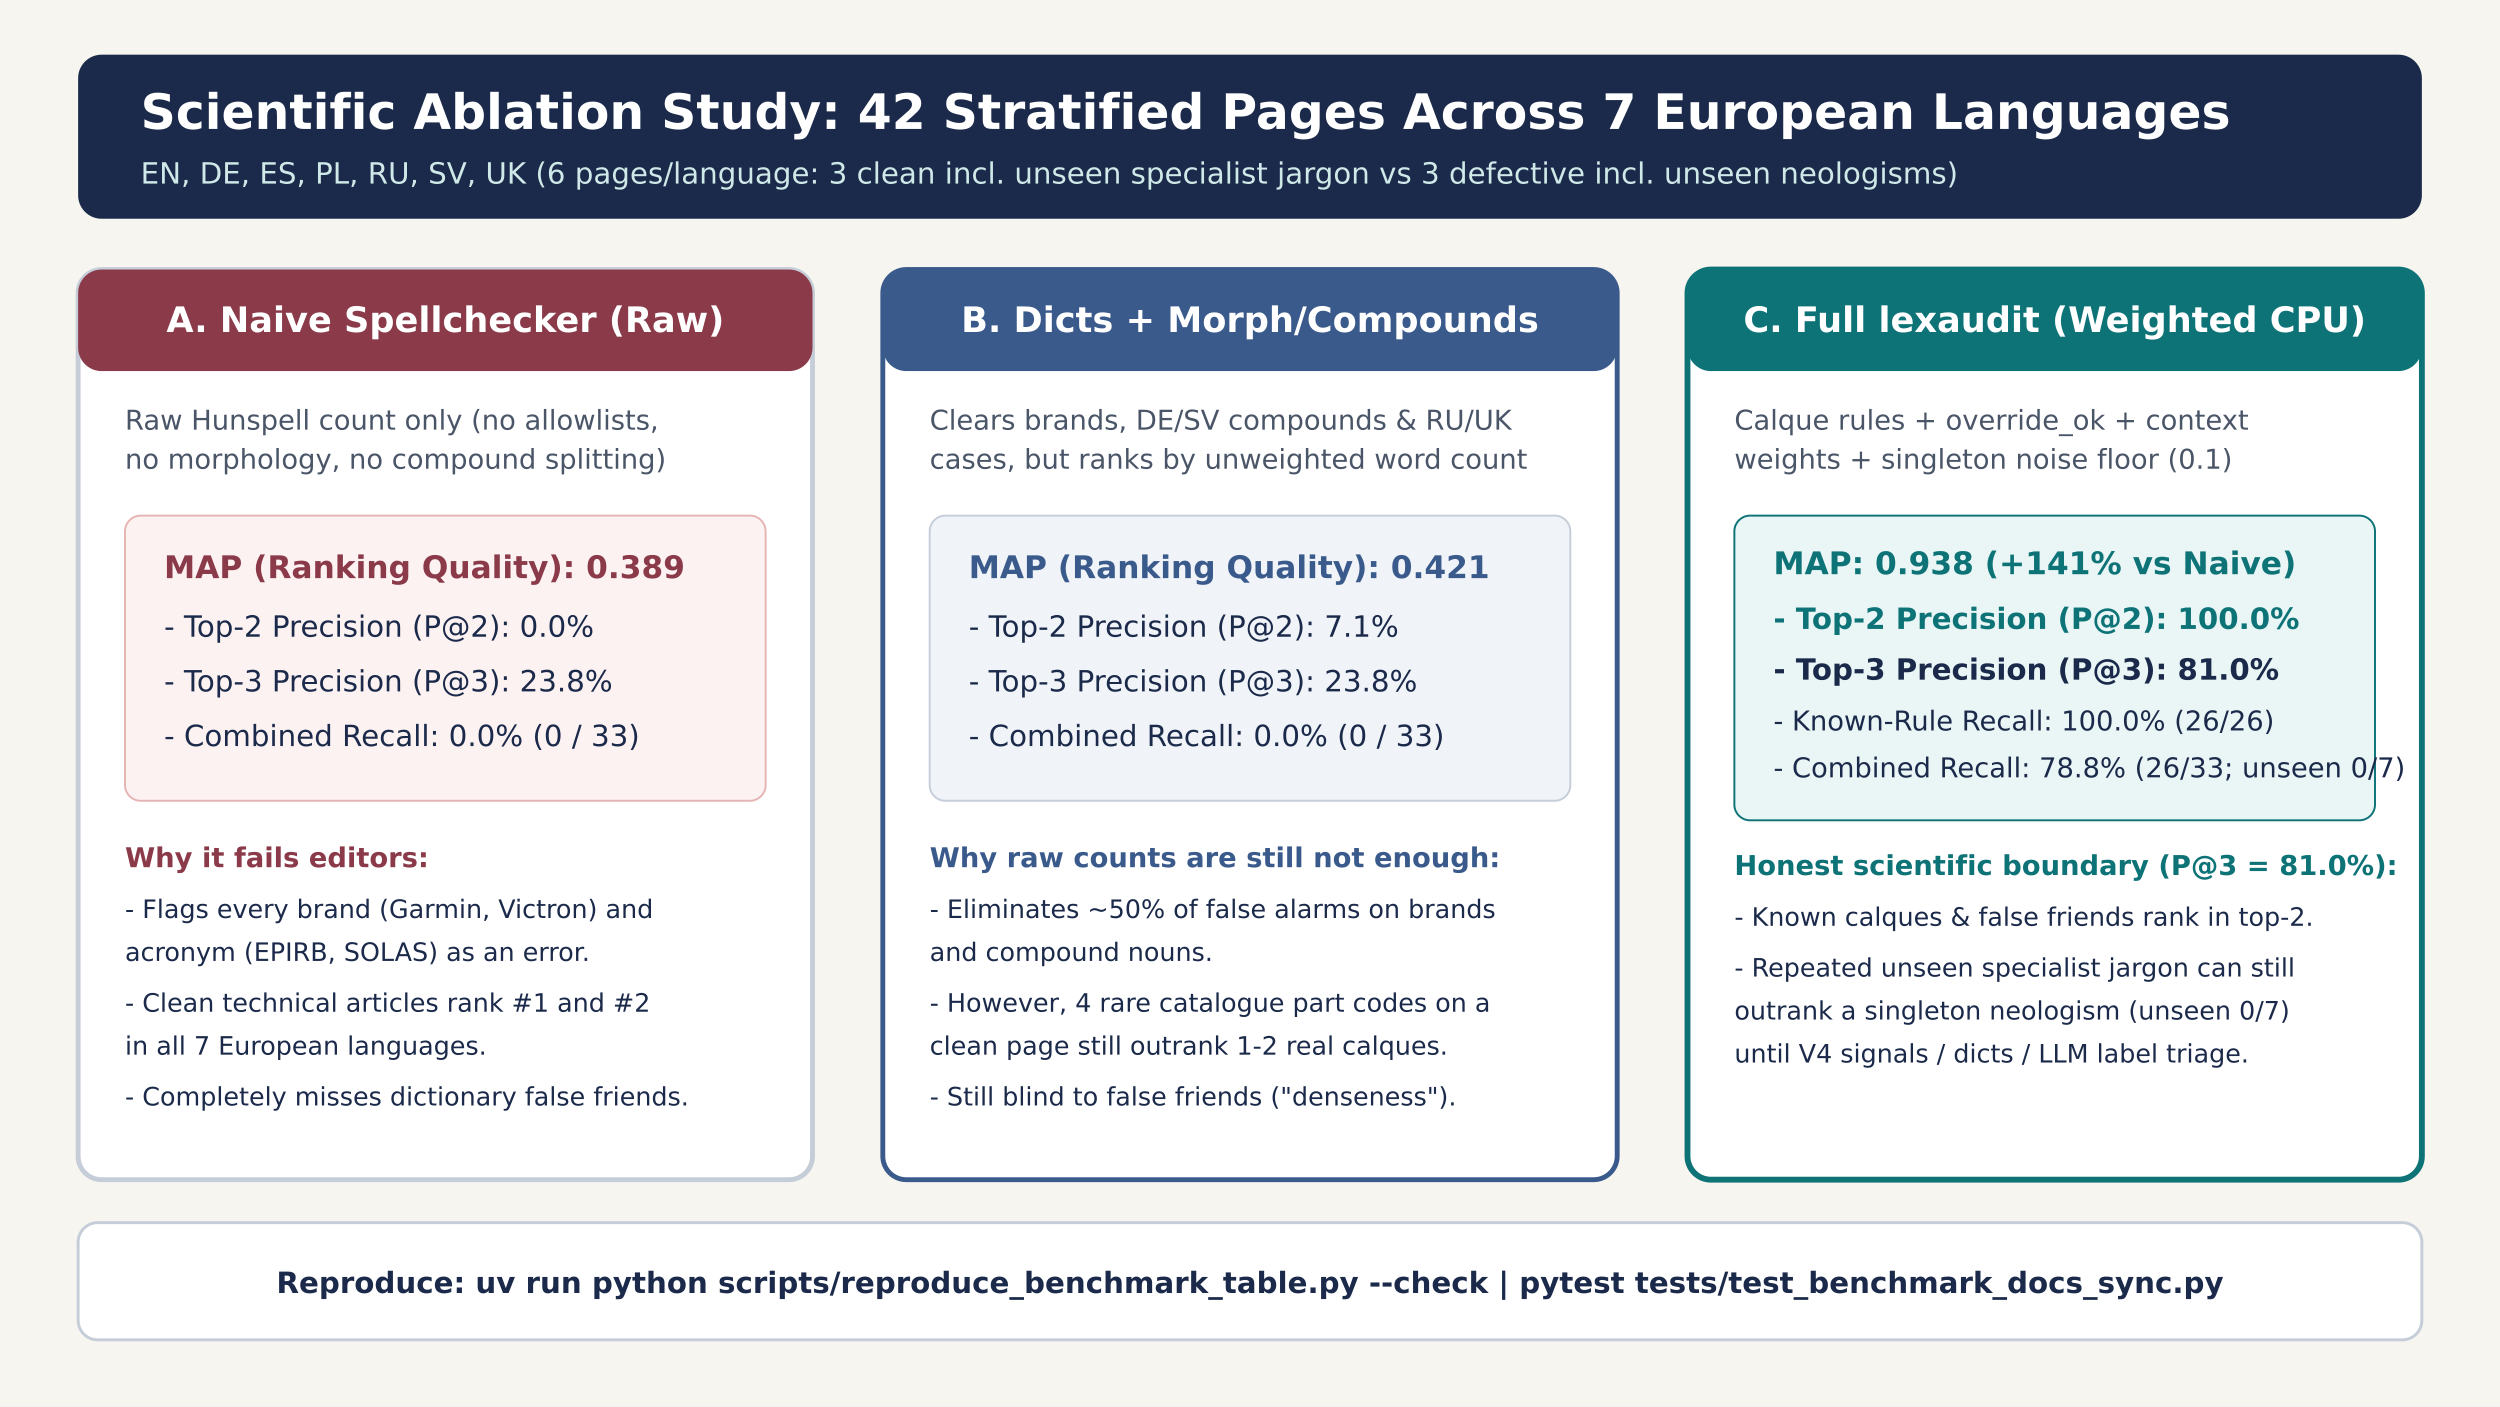
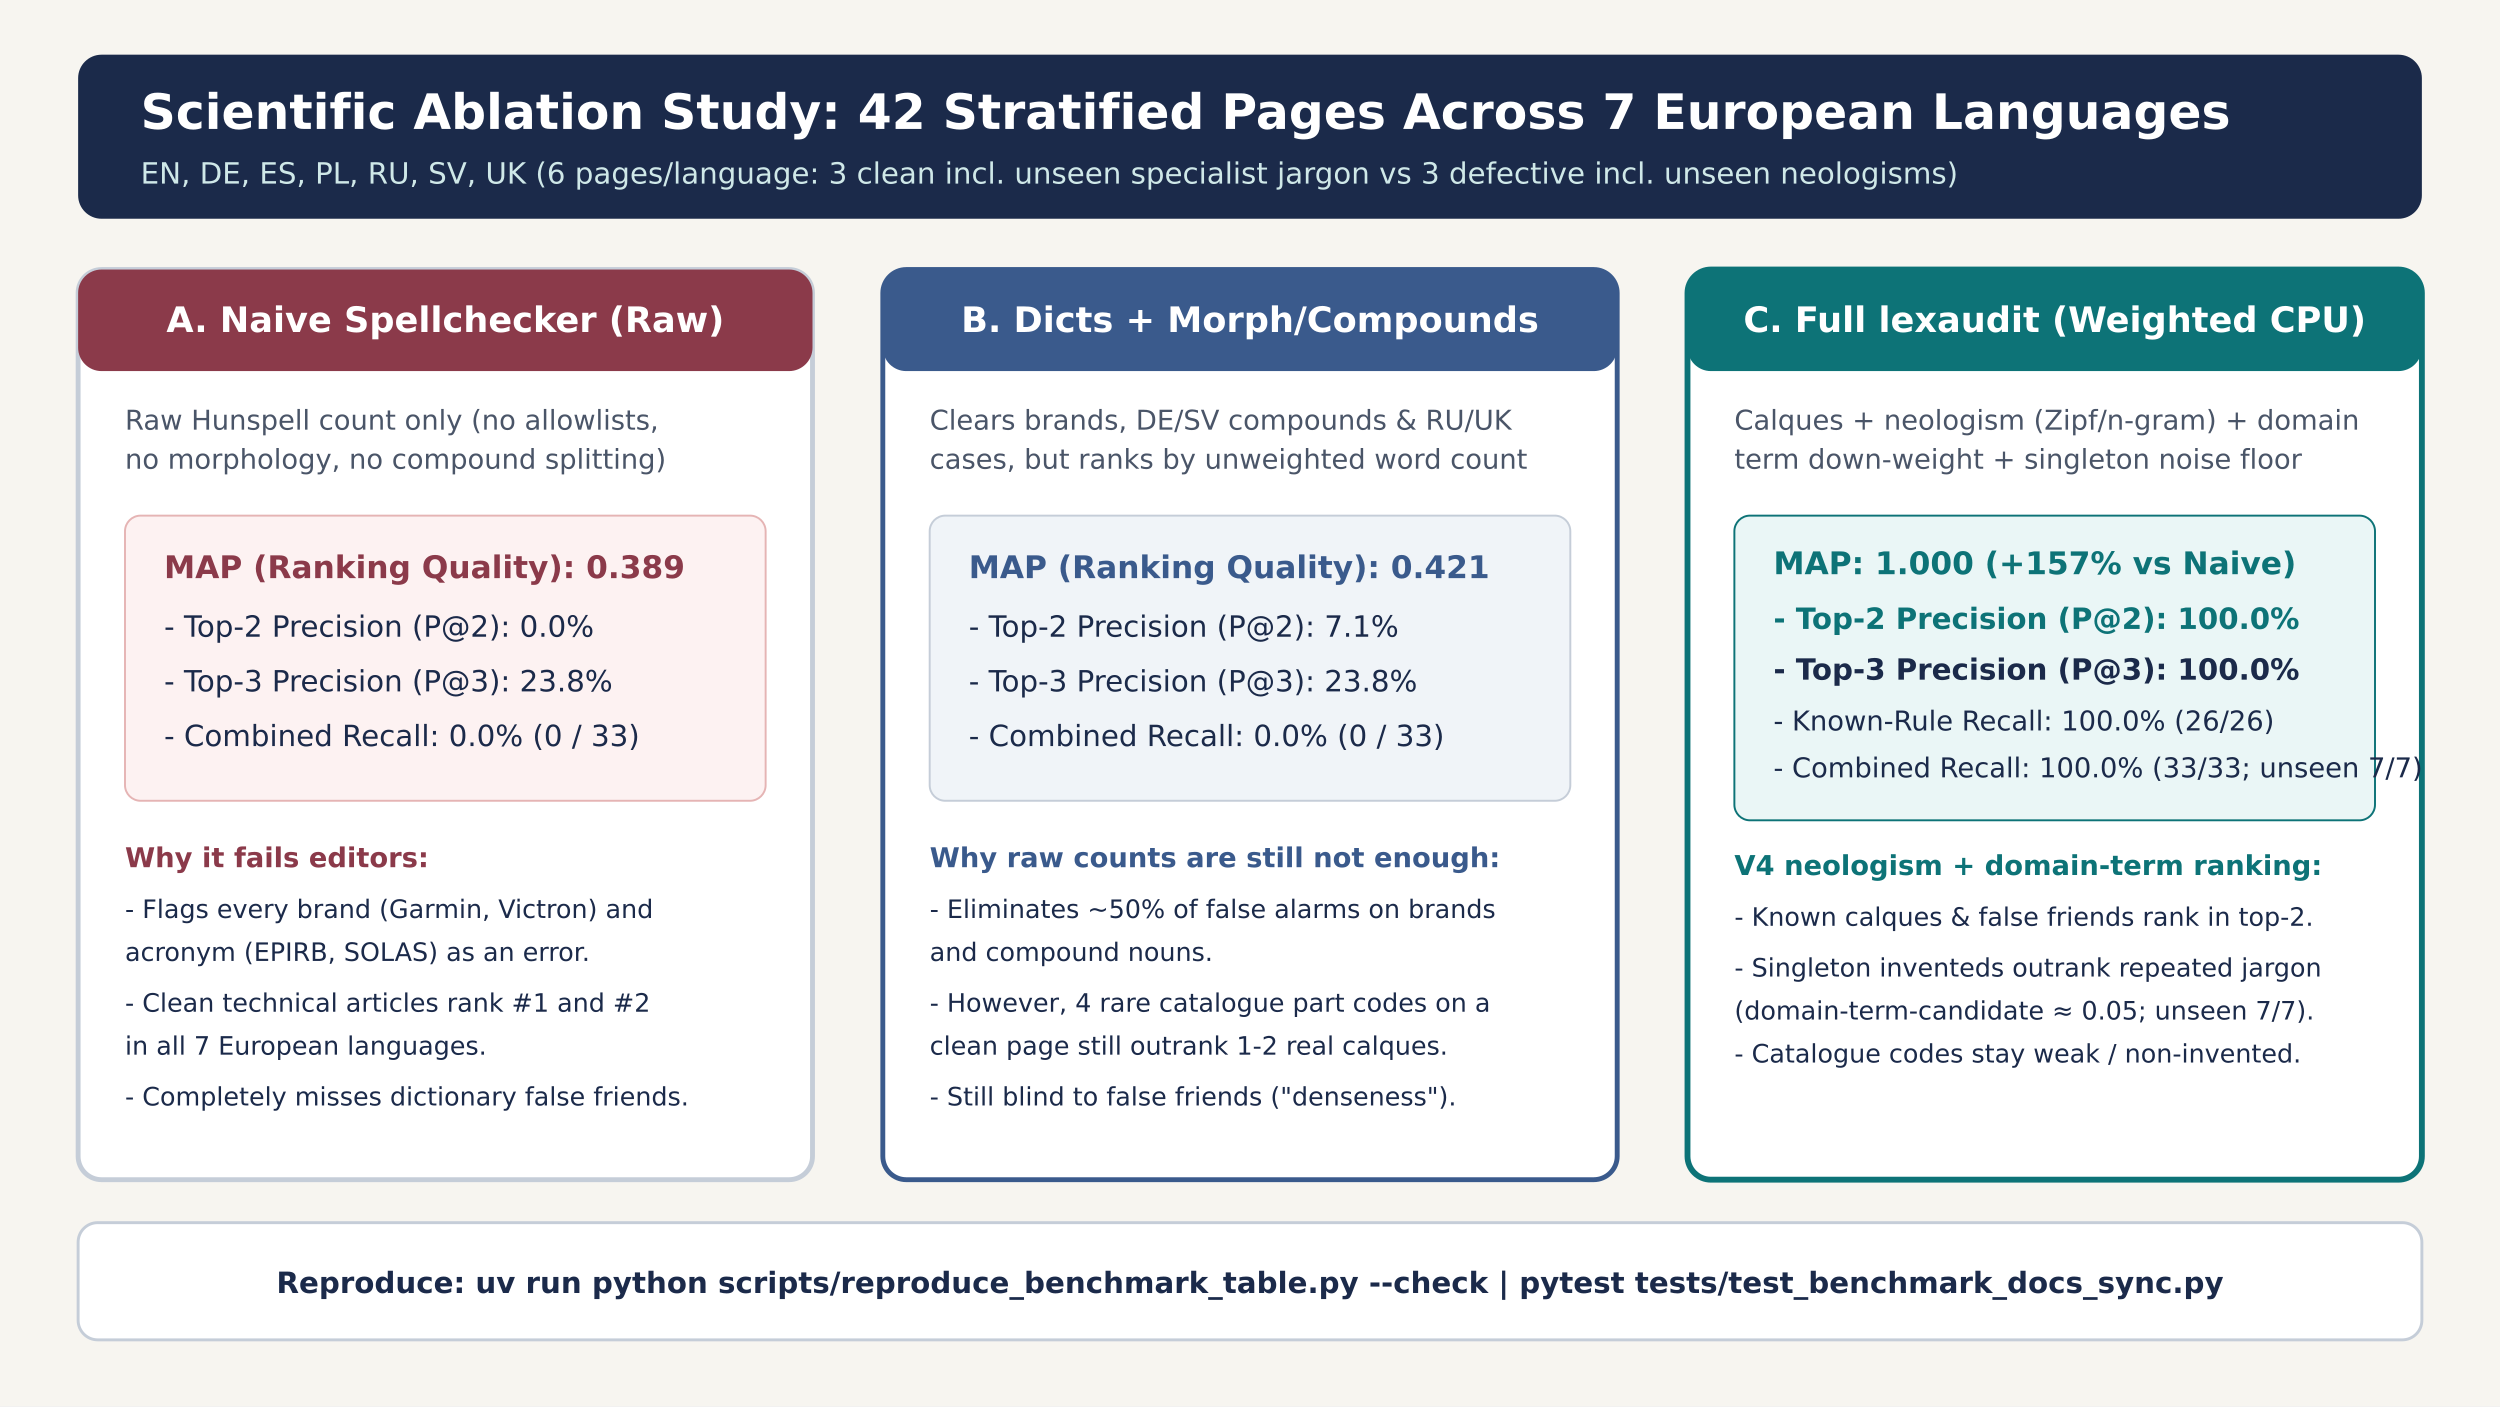
<svg xmlns="http://www.w3.org/2000/svg" width="1280" height="720" viewBox="0 0 1280 720" role="img" aria-label="lexaudit 7-locale scientific ablation benchmark">
  <rect width="1280" height="720" fill="#f7f5f0" />
  <rect x="40" y="28" width="1200" height="84" rx="12" fill="#1b2a4a" />
  <text x="72" y="66" font-family="DejaVu Sans,sans-serif" font-size="25" font-weight="700" fill="#ffffff">Scientific Ablation Study: 42 Stratified Pages Across 7 European Languages</text>
  <text x="72" y="94" font-family="DejaVu Sans,sans-serif" font-size="15" fill="#cfe8e8">EN, DE, ES, PL, RU, SV, UK (6 pages/language: 3 clean incl. unseen specialist jargon vs 3 defective incl. unseen neologisms)</text>
  <rect x="40" y="138" width="376" height="466" rx="12" fill="#ffffff" stroke="#c5cdd8" stroke-width="2.5" />
  <rect x="40" y="138" width="376" height="52" rx="12" fill="#8b3a4a" />
  <text x="228" y="170" text-anchor="middle" font-family="DejaVu Sans,sans-serif" font-size="18" font-weight="700" fill="#ffffff">A. Naive Spellchecker (Raw)</text>
  <text x="64" y="220" font-family="DejaVu Sans,sans-serif" font-size="14" fill="#4a5568">Raw Hunspell count only (no allowlists,</text>
  <text x="64" y="240" font-family="DejaVu Sans,sans-serif" font-size="14" fill="#4a5568">no morphology, no compound splitting)</text>
  <rect x="64" y="264" width="328" height="146" rx="8" fill="#fdf2f2" stroke="#e5b4b4" />
  <text x="84" y="296" font-family="DejaVu Sans,sans-serif" font-size="16" font-weight="700" fill="#8b3a4a">MAP (Ranking Quality): 0.389</text>
  <text x="84" y="326" font-family="DejaVu Sans,sans-serif" font-size="15" fill="#1b2a4a">- Top-2 Precision (P@2): 0.0%</text>
  <text x="84" y="354" font-family="DejaVu Sans,sans-serif" font-size="15" fill="#1b2a4a">- Top-3 Precision (P@3): 23.8%</text>
  <text x="84" y="382" font-family="DejaVu Sans,sans-serif" font-size="15" fill="#1b2a4a">- Combined Recall: 0.0% (0 / 33)</text>
  <text x="64" y="444" font-family="DejaVu Sans,sans-serif" font-size="14" font-weight="700" fill="#8b3a4a">Why it fails editors:</text>
  <text x="64" y="470" font-family="DejaVu Sans,sans-serif" font-size="13" fill="#1b2a4a">- Flags every brand (Garmin, Victron) and</text>
  <text x="64" y="492" font-family="DejaVu Sans,sans-serif" font-size="13" fill="#1b2a4a">  acronym (EPIRB, SOLAS) as an error.</text>
  <text x="64" y="518" font-family="DejaVu Sans,sans-serif" font-size="13" fill="#1b2a4a">- Clean technical articles rank #1 and #2</text>
  <text x="64" y="540" font-family="DejaVu Sans,sans-serif" font-size="13" fill="#1b2a4a">  in all 7 European languages.</text>
  <text x="64" y="566" font-family="DejaVu Sans,sans-serif" font-size="13" fill="#1b2a4a">- Completely misses dictionary false friends.</text>
  <rect x="452" y="138" width="376" height="466" rx="12" fill="#ffffff" stroke="#3a5a8c" stroke-width="2.5" />
  <rect x="452" y="138" width="376" height="52" rx="12" fill="#3a5a8c" />
  <text x="640" y="170" text-anchor="middle" font-family="DejaVu Sans,sans-serif" font-size="18" font-weight="700" fill="#ffffff">B. Dicts + Morph/Compounds</text>
  <text x="476" y="220" font-family="DejaVu Sans,sans-serif" font-size="14" fill="#4a5568">Clears brands, DE/SV compounds &amp; RU/UK</text>
  <text x="476" y="240" font-family="DejaVu Sans,sans-serif" font-size="14" fill="#4a5568">cases, but ranks by unweighted word count</text>
  <rect x="476" y="264" width="328" height="146" rx="8" fill="#f0f4f8" stroke="#c5cdd8" />
  <text x="496" y="296" font-family="DejaVu Sans,sans-serif" font-size="16" font-weight="700" fill="#3a5a8c">MAP (Ranking Quality): 0.421</text>
  <text x="496" y="326" font-family="DejaVu Sans,sans-serif" font-size="15" fill="#1b2a4a">- Top-2 Precision (P@2): 7.1%</text>
  <text x="496" y="354" font-family="DejaVu Sans,sans-serif" font-size="15" fill="#1b2a4a">- Top-3 Precision (P@3): 23.8%</text>
  <text x="496" y="382" font-family="DejaVu Sans,sans-serif" font-size="15" fill="#1b2a4a">- Combined Recall: 0.0% (0 / 33)</text>
  <text x="476" y="444" font-family="DejaVu Sans,sans-serif" font-size="14" font-weight="700" fill="#3a5a8c">Why raw counts are still not enough:</text>
  <text x="476" y="470" font-family="DejaVu Sans,sans-serif" font-size="13" fill="#1b2a4a">- Eliminates ~50% of false alarms on brands</text>
  <text x="476" y="492" font-family="DejaVu Sans,sans-serif" font-size="13" fill="#1b2a4a">  and compound nouns.</text>
  <text x="476" y="518" font-family="DejaVu Sans,sans-serif" font-size="13" fill="#1b2a4a">- However, 4 rare catalogue part codes on a</text>
  <text x="476" y="540" font-family="DejaVu Sans,sans-serif" font-size="13" fill="#1b2a4a">  clean page still outrank 1-2 real calques.</text>
  <text x="476" y="566" font-family="DejaVu Sans,sans-serif" font-size="13" fill="#1b2a4a">- Still blind to false friends ("denseness").</text>
  <rect x="864" y="138" width="376" height="466" rx="12" fill="#ffffff" stroke="#0d7377" stroke-width="3" />
  <rect x="864" y="138" width="376" height="52" rx="12" fill="#0d7377" />
  <text x="1052" y="170" text-anchor="middle" font-family="DejaVu Sans,sans-serif" font-size="18" font-weight="700" fill="#ffffff">C. Full lexaudit (Weighted CPU)</text>
-   <text x="888" y="220" font-family="DejaVu Sans,sans-serif" font-size="14" fill="#4a5568">Calque rules + override_ok + context</text>
-   <text x="888" y="240" font-family="DejaVu Sans,sans-serif" font-size="14" fill="#4a5568">weights + singleton noise floor (0.1)</text>
+   <text x="888" y="220" font-family="DejaVu Sans,sans-serif" font-size="14" fill="#4a5568">Calques + neologism (Zipf/n-gram) + domain</text>
+   <text x="888" y="240" font-family="DejaVu Sans,sans-serif" font-size="14" fill="#4a5568">term down-weight + singleton noise floor</text>
  <rect x="888" y="264" width="328" height="156" rx="8" fill="#eaf6f6" stroke="#0d7377" />
-   <text x="908" y="294" font-family="DejaVu Sans,sans-serif" font-size="16" font-weight="700" fill="#0d7377">MAP: 0.938 (+141% vs Naive)</text>
+   <text x="908" y="294" font-family="DejaVu Sans,sans-serif" font-size="16" font-weight="700" fill="#0d7377">MAP: 1.000 (+157% vs Naive)</text>
  <text x="908" y="322" font-family="DejaVu Sans,sans-serif" font-size="15" font-weight="700" fill="#0d7377">- Top-2 Precision (P@2): 100.0%</text>
-   <text x="908" y="348" font-family="DejaVu Sans,sans-serif" font-size="15" font-weight="700" fill="#1b2a4a">- Top-3 Precision (P@3): 81.0%</text>
+   <text x="908" y="348" font-family="DejaVu Sans,sans-serif" font-size="15" font-weight="700" fill="#1b2a4a">- Top-3 Precision (P@3): 100.0%</text>
  <text x="908" y="374" font-family="DejaVu Sans,sans-serif" font-size="14" fill="#1b2a4a">- Known-Rule Recall: 100.0% (26/26)</text>
-   <text x="908" y="398" font-family="DejaVu Sans,sans-serif" font-size="14" fill="#1b2a4a">- Combined Recall: 78.8% (26/33; unseen 0/7)</text>
-   <text x="888" y="448" font-family="DejaVu Sans,sans-serif" font-size="14" font-weight="700" fill="#0d7377">Honest scientific boundary (P@3 = 81.0%):</text>
+   <text x="908" y="398" font-family="DejaVu Sans,sans-serif" font-size="14" fill="#1b2a4a">- Combined Recall: 100.0% (33/33; unseen 7/7)</text>
+   <text x="888" y="448" font-family="DejaVu Sans,sans-serif" font-size="14" font-weight="700" fill="#0d7377">V4 neologism + domain-term ranking:</text>
  <text x="888" y="474" font-family="DejaVu Sans,sans-serif" font-size="13" fill="#1b2a4a">- Known calques &amp; false friends rank in top-2.</text>
-   <text x="888" y="500" font-family="DejaVu Sans,sans-serif" font-size="13" fill="#1b2a4a">- Repeated unseen specialist jargon can still</text>
-   <text x="888" y="522" font-family="DejaVu Sans,sans-serif" font-size="13" fill="#1b2a4a">  outrank a singleton neologism (unseen 0/7)</text>
-   <text x="888" y="544" font-family="DejaVu Sans,sans-serif" font-size="13" fill="#1b2a4a">  until V4 signals / dicts / LLM label triage.</text>
+   <text x="888" y="500" font-family="DejaVu Sans,sans-serif" font-size="13" fill="#1b2a4a">- Singleton inventeds outrank repeated jargon</text>
+   <text x="888" y="522" font-family="DejaVu Sans,sans-serif" font-size="13" fill="#1b2a4a">  (domain-term-candidate ≈ 0.05; unseen 7/7).</text>
+   <text x="888" y="544" font-family="DejaVu Sans,sans-serif" font-size="13" fill="#1b2a4a">- Catalogue codes stay weak / non-invented.</text>
  <rect x="40" y="626" width="1200" height="60" rx="10" fill="#ffffff" stroke="#c5cdd8" stroke-width="1.5" />
  <text x="640" y="662" text-anchor="middle" font-family="DejaVu Sans,sans-serif" font-size="15" font-weight="700" fill="#1b2a4a">Reproduce: uv run python scripts/reproduce_benchmark_table.py --check  |  pytest tests/test_benchmark_docs_sync.py</text>
</svg>
